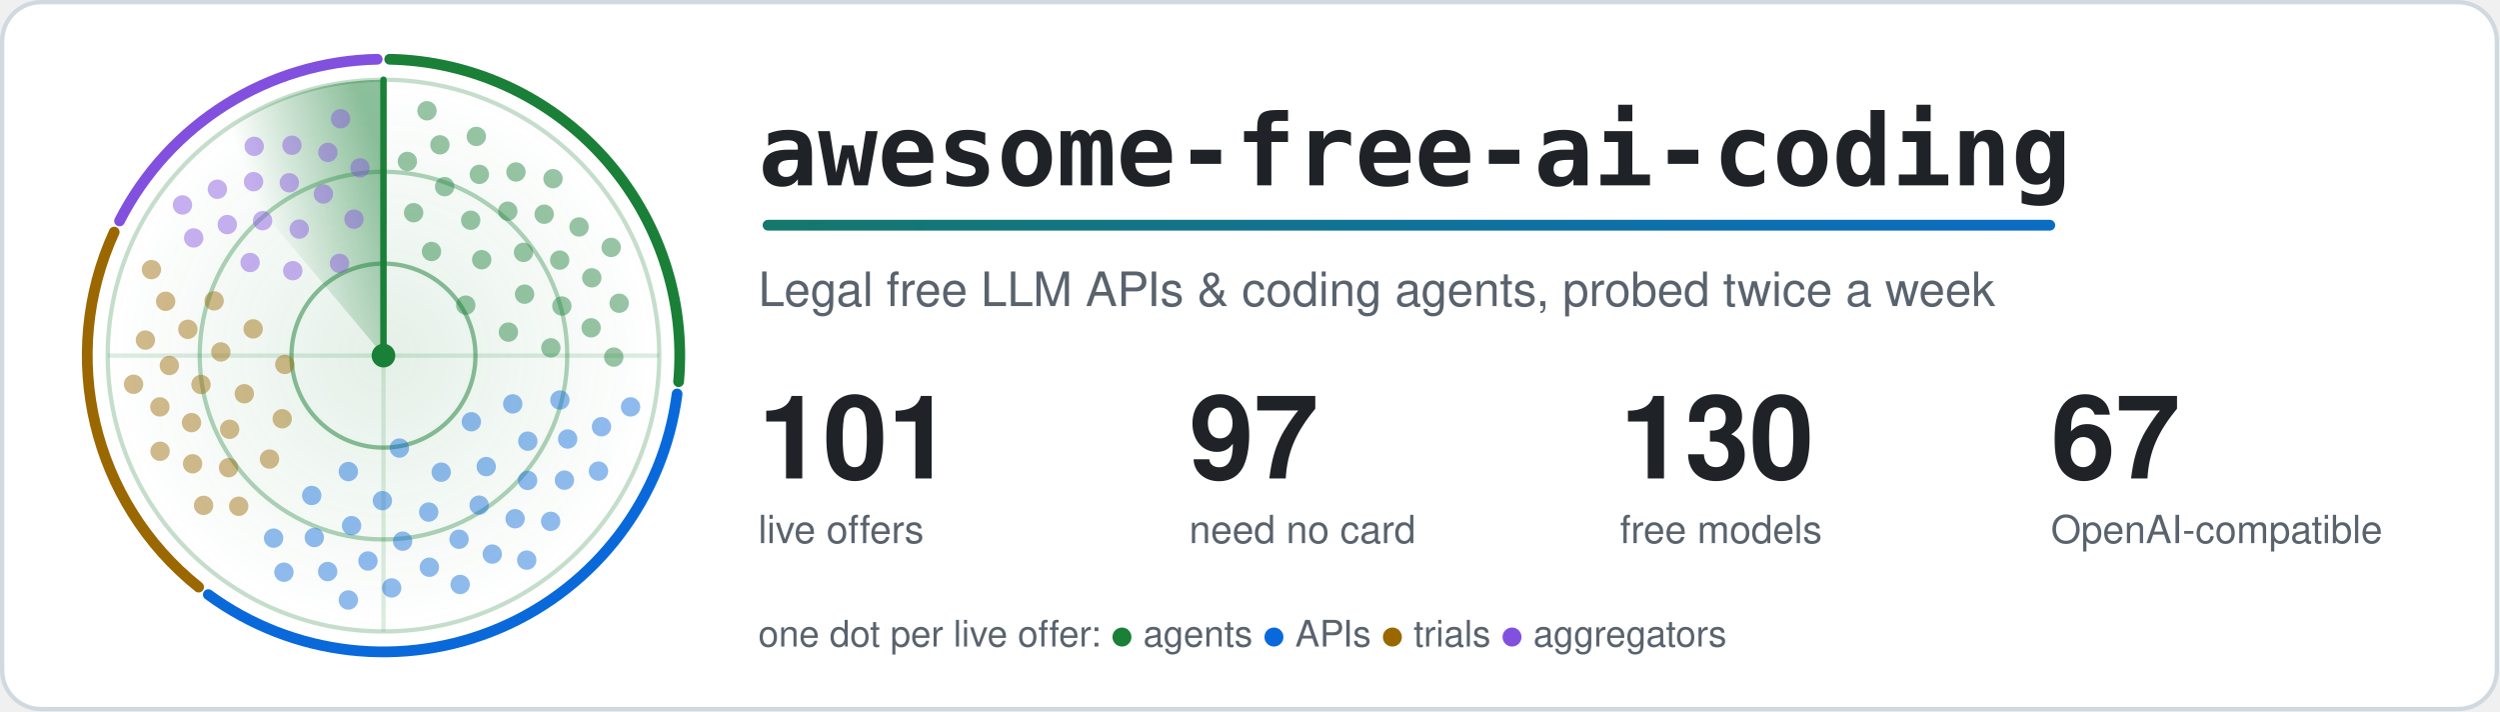
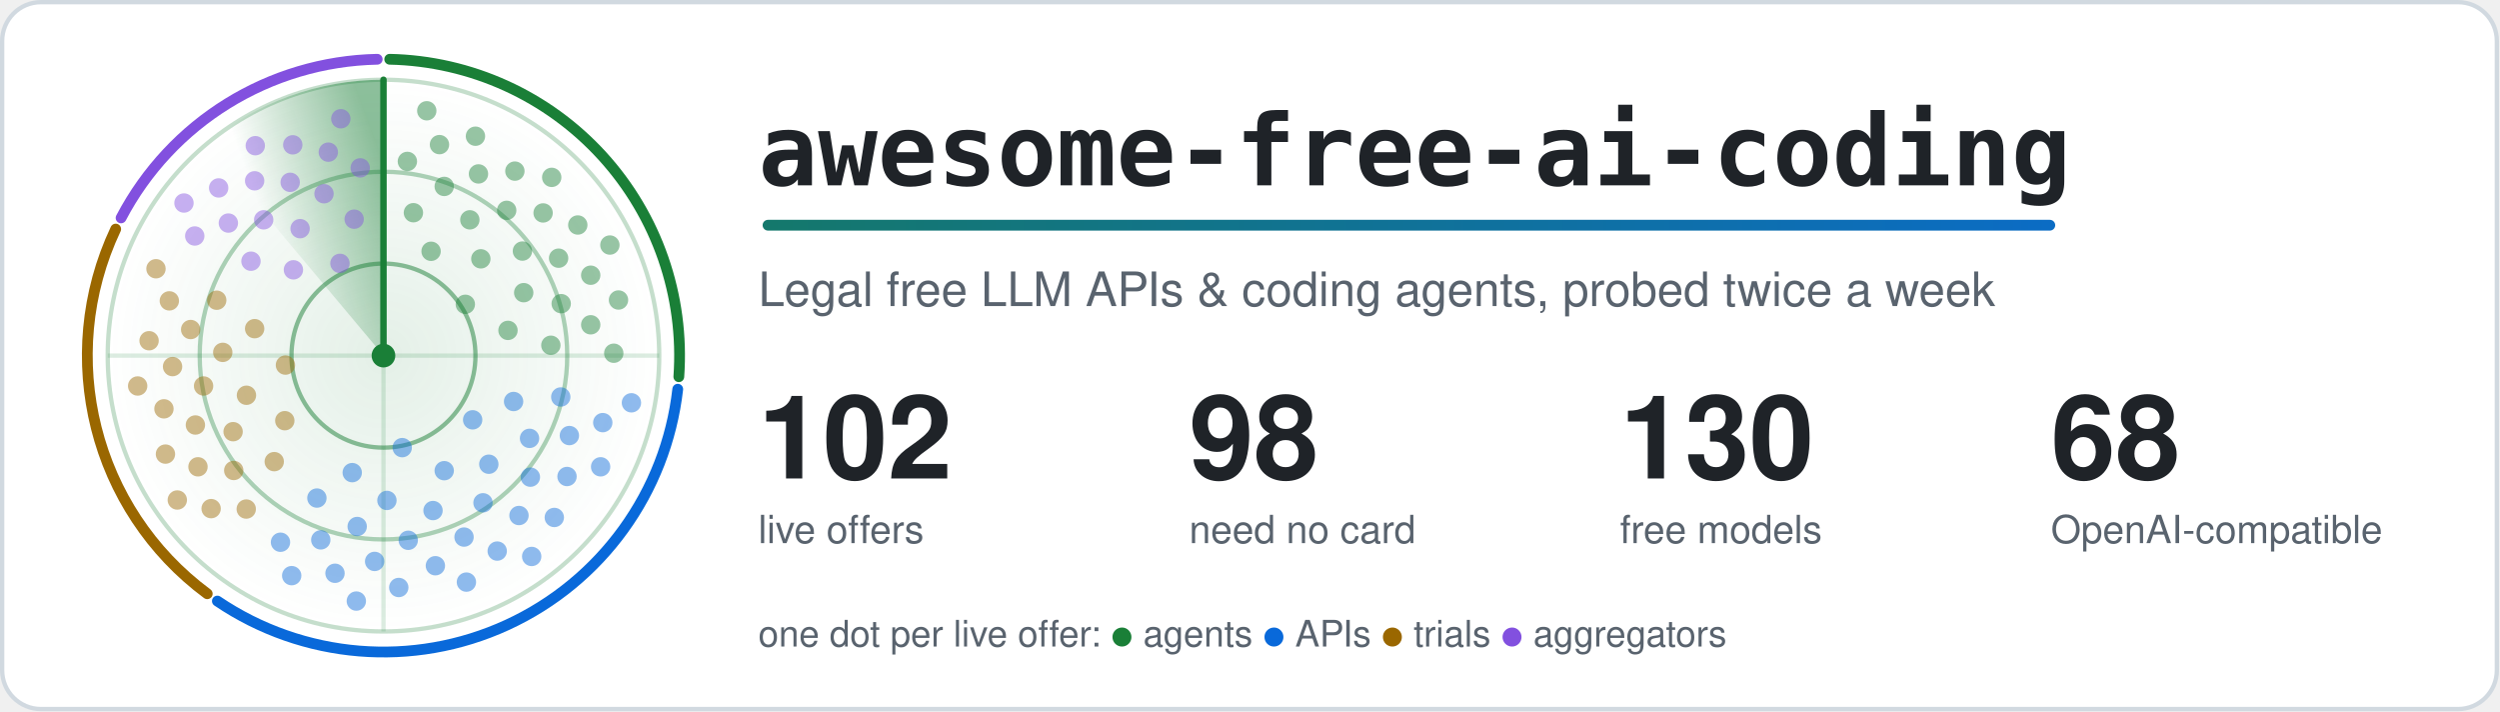
<svg xmlns="http://www.w3.org/2000/svg" width="1160" height="330" viewBox="0 0 1160 330" role="img" aria-labelledby="title">
  <style>.card{fill:#ffffff;stroke:#d1d9e0}.t{fill:#1f2328}.m{fill:#59636e}.ring{stroke:#1a7f37}.hub{fill:#1a7f37}.beam{stroke:#1a7f37}.s0,.s1,.g0,.g1{stop-color:#1a7f37}.a0{stop-color:#1a7f37}.a1{stop-color:#0969da}.dot.agents,.key.agents{fill:#1a7f37}.rim.agents{stroke:#1a7f37}.dot.apis,.key.apis{fill:#0969da}.rim.apis{stroke:#0969da}.dot.trials,.key.trials{fill:#9a6700}.rim.trials{stroke:#9a6700}.dot.aggregators,.key.aggregators{fill:#8250df}.rim.aggregators{stroke:#8250df}.rim{fill:none}.s0{stop-opacity:.5}.s1,.g1{stop-opacity:0}.g0{stop-opacity:.12}.dot{opacity:.45;animation:ping 6s linear infinite}@keyframes ping{0%,4%{opacity:1}55%,100%{opacity:.45}}.turning{animation:turn 6s linear infinite}@keyframes turn{to{transform:rotate(360deg)}}@media (prefers-reduced-motion: reduce) {.dot { animation: none; opacity: 1 } .turning { animation: none }}</style>
  <defs>
    <linearGradient id="accent" gradientUnits="userSpaceOnUse" x1="0" y1="0" x2="1100" y2="0">
      <stop class="a0" offset="0" />
      <stop class="a1" offset="1" />
    </linearGradient>
  </defs>
  <rect class="card" x="1" y="1" width="1158" height="328" rx="18" stroke-width="2" />
  <defs>
    <radialGradient id="glow">
      <stop class="g0" offset="0" />
      <stop class="g1" offset="1" />
    </radialGradient>
  </defs>
  <circle cx="178.0" cy="165.0" r="128.0" fill="url(#glow)" />
  <circle class="ring" cx="178.0" cy="165.0" r="42.7" fill="none" stroke-width="2" stroke-opacity=".5" />
  <circle class="ring" cx="178.0" cy="165.0" r="85.3" fill="none" stroke-width="2" stroke-opacity=".35" />
  <circle class="ring" cx="178.0" cy="165.0" r="128.0" fill="none" stroke-width="2" stroke-opacity=".25" />
  <path class="ring" d="M50.0 165.0H306.0M178.0 37.0V293.0" stroke-width="2" stroke-opacity=".15" />
-   <path class="rim agents" d="M180.9 27.5A137.5 137.5 0 0 1 315.0 177.1" stroke-width="5" stroke-linecap="round" />
-   <path class="rim apis" d="M314.3 182.8A137.5 137.5 0 0 1 96.7 275.9" stroke-width="5" stroke-linecap="round" />
-   <path class="rim trials" d="M92.2 272.4A137.5 137.5 0 0 1 53.0 107.7" stroke-width="5" stroke-linecap="round" />
-   <path class="rim aggregators" d="M55.5 102.5A137.5 137.5 0 0 1 175.1 27.5" stroke-width="5" stroke-linecap="round" />
+   <path class="rim agents" d="M180.9 27.5A137.5 137.5 0 0 1 315.1 174.8" stroke-width="5" stroke-linecap="round" />
+   <path class="rim apis" d="M314.6 180.6A137.5 137.5 0 0 1 100.9 278.9" stroke-width="5" stroke-linecap="round" />
+   <path class="rim trials" d="M96.2 275.5A137.5 137.5 0 0 1 53.7 106.3" stroke-width="5" stroke-linecap="round" />
+   <path class="rim aggregators" d="M56.2 101.1A137.5 137.5 0 0 1 175.1 27.5" stroke-width="5" stroke-linecap="round" />
  <defs>
    <linearGradient id="sweep" gradientUnits="userSpaceOnUse" x1="178.0" y1="75.4" x2="120.4" y2="96.4">
      <stop class="s0" offset="0" />
      <stop class="s1" offset="1" />
    </linearGradient>
  </defs>
  <g class="turning" style="transform-origin:178.0px 165.0px">
    <path fill="url(#sweep)" d="M178.0 165.0L95.7 66.9A128.0 128.0 0 0 1 178.0 37.0Z" />
    <line class="beam" x1="178.0" y1="165.0" x2="178.0" y2="37.0" stroke-width="3" stroke-linecap="round" />
  </g>
-   <circle class="dot agents" cx="216.2" cy="141.6" r="4.5" style="animation-delay:0.98s" />
-   <circle class="dot agents" cx="200.3" cy="116.7" r="4.5" style="animation-delay:0.41s" />
-   <circle class="dot agents" cx="236.0" cy="154.1" r="4.5" style="animation-delay:1.32s" />
-   <circle class="dot agents" cx="223.6" cy="120.5" r="4.5" style="animation-delay:0.76s" />
-   <circle class="dot agents" cx="192.0" cy="98.7" r="4.5" style="animation-delay:0.20s" />
-   <circle class="dot agents" cx="243.5" cy="136.5" r="4.5" style="animation-delay:1.11s" />
-   <circle class="dot agents" cx="218.5" cy="102.2" r="4.5" style="animation-delay:0.55s" />
-   <circle class="dot agents" cx="255.7" cy="161.4" r="4.5" style="animation-delay:1.46s" />
-   <circle class="dot agents" cx="243.0" cy="117.1" r="4.5" style="animation-delay:0.89s" />
-   <circle class="dot agents" cx="206.4" cy="86.6" r="4.5" style="animation-delay:0.33s" />
-   <circle class="dot agents" cx="260.8" cy="142.0" r="4.5" style="animation-delay:1.24s" />
-   <circle class="dot agents" cx="235.7" cy="98.0" r="4.5" style="animation-delay:0.68s" />
+   <circle class="dot agents" cx="216.0" cy="141.2" r="4.5" style="animation-delay:0.97s" />
+   <circle class="dot agents" cx="200.1" cy="116.6" r="4.5" style="animation-delay:0.41s" />
+   <circle class="dot agents" cx="235.8" cy="153.3" r="4.5" style="animation-delay:1.31s" />
+   <circle class="dot agents" cx="223.2" cy="120.1" r="4.5" style="animation-delay:0.75s" />
+   <circle class="dot agents" cx="191.9" cy="98.7" r="4.5" style="animation-delay:0.20s" />
+   <circle class="dot agents" cx="243.1" cy="135.8" r="4.5" style="animation-delay:1.10s" />
+   <circle class="dot agents" cx="218.1" cy="102.0" r="4.5" style="animation-delay:0.54s" />
+   <circle class="dot agents" cx="255.7" cy="160.2" r="4.5" style="animation-delay:1.44s" />
+   <circle class="dot agents" cx="242.5" cy="116.5" r="4.5" style="animation-delay:0.88s" />
+   <circle class="dot agents" cx="206.2" cy="86.5" r="4.5" style="animation-delay:0.33s" />
+   <circle class="dot agents" cx="260.5" cy="140.9" r="4.5" style="animation-delay:1.23s" />
+   <circle class="dot agents" cx="235.2" cy="97.6" r="4.5" style="animation-delay:0.67s" />
  <circle class="dot agents" cx="189.1" cy="74.9" r="4.5" style="animation-delay:0.12s" />
-   <circle class="dot agents" cx="259.8" cy="120.7" r="4.5" style="animation-delay:1.03s" />
-   <circle class="dot agents" cx="222.5" cy="80.9" r="4.5" style="animation-delay:0.46s" />
-   <circle class="dot agents" cx="274.4" cy="152.1" r="4.5" style="animation-delay:1.37s" />
-   <circle class="dot agents" cx="252.6" cy="99.4" r="4.5" style="animation-delay:0.81s" />
-   <circle class="dot agents" cx="204.2" cy="67.2" r="4.5" style="animation-delay:0.25s" />
-   <circle class="dot agents" cx="274.7" cy="128.9" r="4.5" style="animation-delay:1.16s" />
-   <circle class="dot agents" cx="239.5" cy="79.8" r="4.5" style="animation-delay:0.60s" />
-   <circle class="dot agents" cx="284.9" cy="165.7" r="4.5" style="animation-delay:1.51s" />
-   <circle class="dot agents" cx="268.8" cy="105.3" r="4.5" style="animation-delay:0.94s" />
-   <circle class="dot agents" cx="221.1" cy="63.3" r="4.5" style="animation-delay:0.38s" />
-   <circle class="dot agents" cx="287.4" cy="140.7" r="4.5" style="animation-delay:1.29s" />
-   <circle class="dot agents" cx="256.7" cy="82.9" r="4.5" style="animation-delay:0.73s" />
-   <circle class="dot agents" cx="198.2" cy="51.4" r="4.5" style="animation-delay:0.17s" />
-   <circle class="dot agents" cx="283.7" cy="114.8" r="4.5" style="animation-delay:1.08s" />
-   <circle class="dot apis" cx="185.4" cy="207.9" r="4.5" style="animation-delay:2.84s" />
-   <circle class="dot apis" cx="218.8" cy="195.7" r="4.5" style="animation-delay:2.12s" />
-   <circle class="dot apis" cx="161.7" cy="218.8" r="4.5" style="animation-delay:3.28s" />
-   <circle class="dot apis" cx="204.8" cy="219.1" r="4.5" style="animation-delay:2.56s" />
-   <circle class="dot apis" cx="238.0" cy="187.4" r="4.5" style="animation-delay:1.84s" />
-   <circle class="dot apis" cx="177.5" cy="232.3" r="4.5" style="animation-delay:3.01s" />
-   <circle class="dot apis" cx="225.7" cy="216.5" r="4.5" style="animation-delay:2.29s" />
-   <circle class="dot apis" cx="144.7" cy="229.9" r="4.5" style="animation-delay:3.45s" />
-   <circle class="dot apis" cx="199.0" cy="237.6" r="4.5" style="animation-delay:2.73s" />
-   <circle class="dot apis" cx="245.0" cy="204.7" r="4.5" style="animation-delay:2.01s" />
-   <circle class="dot apis" cx="163.2" cy="243.9" r="4.5" style="animation-delay:3.18s" />
-   <circle class="dot apis" cx="222.4" cy="234.4" r="4.5" style="animation-delay:2.46s" />
-   <circle class="dot apis" cx="259.9" cy="185.6" r="4.5" style="animation-delay:1.74s" />
-   <circle class="dot apis" cx="186.9" cy="251.1" r="4.5" style="animation-delay:2.90s" />
-   <circle class="dot apis" cx="244.9" cy="222.9" r="4.5" style="animation-delay:2.18s" />
-   <circle class="dot apis" cx="145.9" cy="249.4" r="4.5" style="animation-delay:3.35s" />
-   <circle class="dot apis" cx="213.1" cy="250.2" r="4.5" style="animation-delay:2.63s" />
-   <circle class="dot apis" cx="263.5" cy="203.7" r="4.5" style="animation-delay:1.91s" />
-   <circle class="dot apis" cx="170.8" cy="260.3" r="4.5" style="animation-delay:3.07s" />
-   <circle class="dot apis" cx="239.1" cy="240.7" r="4.5" style="animation-delay:2.35s" />
-   <circle class="dot apis" cx="127.0" cy="249.7" r="4.5" style="animation-delay:3.52s" />
-   <circle class="dot apis" cx="199.3" cy="263.2" r="4.5" style="animation-delay:2.80s" />
-   <circle class="dot apis" cx="262.0" cy="222.8" r="4.5" style="animation-delay:2.08s" />
-   <circle class="dot apis" cx="152.1" cy="265.2" r="4.5" style="animation-delay:3.24s" />
-   <circle class="dot apis" cx="228.5" cy="257.1" r="4.5" style="animation-delay:2.52s" />
-   <circle class="dot apis" cx="279.2" cy="198.0" r="4.5" style="animation-delay:1.80s" />
-   <circle class="dot apis" cx="181.8" cy="272.8" r="4.5" style="animation-delay:2.97s" />
-   <circle class="dot apis" cx="255.6" cy="241.9" r="4.5" style="animation-delay:2.25s" />
-   <circle class="dot apis" cx="131.8" cy="265.5" r="4.5" style="animation-delay:3.41s" />
-   <circle class="dot apis" cx="213.6" cy="271.2" r="4.5" style="animation-delay:2.69s" />
-   <circle class="dot apis" cx="277.8" cy="218.6" r="4.5" style="animation-delay:1.97s" />
-   <circle class="dot apis" cx="161.7" cy="278.4" r="4.5" style="animation-delay:3.14s" />
-   <circle class="dot apis" cx="244.5" cy="259.9" r="4.5" style="animation-delay:2.42s" />
-   <circle class="dot apis" cx="292.7" cy="188.8" r="4.5" style="animation-delay:1.70s" />
-   <circle class="dot trials" cx="132.2" cy="169.1" r="4.5" style="animation-delay:4.42s" />
-   <circle class="dot trials" cx="131.0" cy="194.3" r="4.5" style="animation-delay:3.97s" />
-   <circle class="dot trials" cx="117.5" cy="152.6" r="4.5" style="animation-delay:4.69s" />
-   <circle class="dot trials" cx="113.4" cy="182.7" r="4.5" style="animation-delay:4.24s" />
-   <circle class="dot trials" cx="125.1" cy="213.0" r="4.5" style="animation-delay:3.80s" />
-   <circle class="dot trials" cx="102.5" cy="163.3" r="4.5" style="animation-delay:4.52s" />
-   <circle class="dot trials" cx="106.6" cy="199.2" r="4.5" style="animation-delay:4.07s" />
-   <circle class="dot trials" cx="99.4" cy="139.6" r="4.5" style="animation-delay:4.80s" />
-   <circle class="dot trials" cx="93.3" cy="178.4" r="4.5" style="animation-delay:4.35s" />
-   <circle class="dot trials" cx="106.1" cy="217.0" r="4.5" style="animation-delay:3.90s" />
-   <circle class="dot trials" cx="87.2" cy="152.8" r="4.5" style="animation-delay:4.63s" />
-   <circle class="dot trials" cx="88.9" cy="196.1" r="4.5" style="animation-delay:4.18s" />
-   <circle class="dot trials" cx="110.8" cy="234.9" r="4.5" style="animation-delay:3.73s" />
-   <circle class="dot trials" cx="78.6" cy="169.6" r="4.5" style="animation-delay:4.46s" />
-   <circle class="dot trials" cx="89.4" cy="215.2" r="4.5" style="animation-delay:4.01s" />
-   <circle class="dot trials" cx="76.9" cy="139.8" r="4.5" style="animation-delay:4.73s" />
-   <circle class="dot trials" cx="74.2" cy="188.8" r="4.5" style="animation-delay:4.28s" />
-   <circle class="dot trials" cx="94.5" cy="234.5" r="4.5" style="animation-delay:3.84s" />
-   <circle class="dot trials" cx="67.5" cy="157.8" r="4.5" style="animation-delay:4.56s" />
-   <circle class="dot trials" cx="74.3" cy="209.4" r="4.5" style="animation-delay:4.11s" />
-   <circle class="dot trials" cx="70.3" cy="125.1" r="4.5" style="animation-delay:4.84s" />
-   <circle class="dot trials" cx="62.0" cy="178.3" r="4.5" style="animation-delay:4.39s" />
-   <circle class="dot aggregators" cx="157.6" cy="122.2" r="4.5" style="animation-delay:5.58s" />
-   <circle class="dot aggregators" cx="135.9" cy="125.6" r="4.5" style="animation-delay:5.22s" />
-   <circle class="dot aggregators" cx="164.3" cy="101.7" r="4.5" style="animation-delay:5.80s" />
-   <circle class="dot aggregators" cx="138.9" cy="106.3" r="4.5" style="animation-delay:5.44s" />
-   <circle class="dot aggregators" cx="116.1" cy="121.8" r="4.5" style="animation-delay:5.08s" />
-   <circle class="dot aggregators" cx="150.1" cy="90.0" r="4.5" style="animation-delay:5.66s" />
-   <circle class="dot aggregators" cx="121.9" cy="102.4" r="4.5" style="animation-delay:5.30s" />
-   <circle class="dot aggregators" cx="167.1" cy="77.9" r="4.5" style="animation-delay:5.88s" />
-   <circle class="dot aggregators" cx="134.3" cy="84.8" r="4.5" style="animation-delay:5.52s" />
-   <circle class="dot aggregators" cx="105.5" cy="104.2" r="4.5" style="animation-delay:5.17s" />
-   <circle class="dot aggregators" cx="152.2" cy="70.7" r="4.5" style="animation-delay:5.74s" />
-   <circle class="dot aggregators" cx="117.7" cy="84.3" r="4.5" style="animation-delay:5.39s" />
-   <circle class="dot aggregators" cx="89.9" cy="110.4" r="4.5" style="animation-delay:5.03s" />
-   <circle class="dot aggregators" cx="135.5" cy="67.4" r="4.5" style="animation-delay:5.61s" />
-   <circle class="dot aggregators" cx="100.9" cy="87.8" r="4.5" style="animation-delay:5.25s" />
-   <circle class="dot aggregators" cx="158.1" cy="55.1" r="4.5" style="animation-delay:5.83s" />
-   <circle class="dot aggregators" cx="118.0" cy="67.9" r="4.5" style="animation-delay:5.47s" />
-   <circle class="dot aggregators" cx="84.7" cy="95.1" r="4.5" style="animation-delay:5.11s" />
+   <circle class="dot agents" cx="259.3" cy="119.8" r="4.5" style="animation-delay:1.02s" />
+   <circle class="dot agents" cx="222.1" cy="80.7" r="4.5" style="animation-delay:0.46s" />
+   <circle class="dot agents" cx="274.2" cy="150.7" r="4.5" style="animation-delay:1.36s" />
+   <circle class="dot agents" cx="252.1" cy="98.8" r="4.5" style="animation-delay:0.80s" />
+   <circle class="dot agents" cx="204.0" cy="67.1" r="4.5" style="animation-delay:0.25s" />
+   <circle class="dot agents" cx="274.2" cy="127.7" r="4.5" style="animation-delay:1.15s" />
+   <circle class="dot agents" cx="239.0" cy="79.4" r="4.5" style="animation-delay:0.59s" />
+   <circle class="dot agents" cx="284.9" cy="163.9" r="4.5" style="animation-delay:1.49s" />
+   <circle class="dot agents" cx="268.2" cy="104.4" r="4.5" style="animation-delay:0.93s" />
+   <circle class="dot agents" cx="220.7" cy="63.2" r="4.5" style="animation-delay:0.38s" />
+   <circle class="dot agents" cx="287.1" cy="139.2" r="4.5" style="animation-delay:1.28s" />
+   <circle class="dot agents" cx="256.1" cy="82.3" r="4.5" style="animation-delay:0.72s" />
+   <circle class="dot agents" cx="198.1" cy="51.4" r="4.5" style="animation-delay:0.17s" />
+   <circle class="dot agents" cx="283.1" cy="113.7" r="4.5" style="animation-delay:1.07s" />
+   <circle class="dot apis" cx="186.7" cy="207.7" r="4.5" style="animation-delay:2.81s" />
+   <circle class="dot apis" cx="219.4" cy="194.8" r="4.5" style="animation-delay:2.10s" />
+   <circle class="dot apis" cx="163.5" cy="219.3" r="4.5" style="animation-delay:3.25s" />
+   <circle class="dot apis" cx="206.2" cy="218.4" r="4.5" style="animation-delay:2.54s" />
+   <circle class="dot apis" cx="238.4" cy="186.3" r="4.5" style="animation-delay:1.82s" />
+   <circle class="dot apis" cx="179.6" cy="232.2" r="4.5" style="animation-delay:2.98s" />
+   <circle class="dot apis" cx="226.9" cy="215.4" r="4.5" style="animation-delay:2.26s" />
+   <circle class="dot apis" cx="147.1" cy="231.1" r="4.5" style="animation-delay:3.42s" />
+   <circle class="dot apis" cx="201.0" cy="236.9" r="4.5" style="animation-delay:2.70s" />
+   <circle class="dot apis" cx="245.8" cy="203.4" r="4.5" style="animation-delay:1.99s" />
+   <circle class="dot apis" cx="165.8" cy="244.3" r="4.5" style="animation-delay:3.15s" />
+   <circle class="dot apis" cx="224.2" cy="233.3" r="4.5" style="animation-delay:2.43s" />
+   <circle class="dot apis" cx="260.3" cy="184.2" r="4.5" style="animation-delay:1.72s" />
+   <circle class="dot apis" cx="189.5" cy="250.7" r="4.5" style="animation-delay:2.87s" />
+   <circle class="dot apis" cx="246.2" cy="221.4" r="4.5" style="animation-delay:2.16s" />
+   <circle class="dot apis" cx="148.9" cy="250.5" r="4.5" style="animation-delay:3.31s" />
+   <circle class="dot apis" cx="215.4" cy="249.2" r="4.5" style="animation-delay:2.60s" />
+   <circle class="dot apis" cx="264.3" cy="202.1" r="4.5" style="animation-delay:1.89s" />
+   <circle class="dot apis" cx="173.9" cy="260.5" r="4.5" style="animation-delay:3.04s" />
+   <circle class="dot apis" cx="240.9" cy="239.2" r="4.5" style="animation-delay:2.33s" />
+   <circle class="dot apis" cx="130.2" cy="251.6" r="4.5" style="animation-delay:3.48s" />
+   <circle class="dot apis" cx="202.1" cy="262.5" r="4.5" style="animation-delay:2.77s" />
+   <circle class="dot apis" cx="263.2" cy="221.1" r="4.5" style="animation-delay:2.06s" />
+   <circle class="dot apis" cx="155.5" cy="266.0" r="4.5" style="animation-delay:3.21s" />
+   <circle class="dot apis" cx="230.8" cy="255.7" r="4.5" style="animation-delay:2.50s" />
+   <circle class="dot apis" cx="279.8" cy="196.1" r="4.5" style="animation-delay:1.78s" />
+   <circle class="dot apis" cx="185.1" cy="272.6" r="4.5" style="animation-delay:2.94s" />
+   <circle class="dot apis" cx="257.3" cy="240.1" r="4.5" style="animation-delay:2.22s" />
+   <circle class="dot apis" cx="135.4" cy="267.1" r="4.5" style="animation-delay:3.38s" />
+   <circle class="dot apis" cx="216.5" cy="270.1" r="4.5" style="animation-delay:2.66s" />
+   <circle class="dot apis" cx="278.8" cy="216.6" r="4.5" style="animation-delay:1.95s" />
+   <circle class="dot apis" cx="165.4" cy="278.9" r="4.5" style="animation-delay:3.11s" />
+   <circle class="dot apis" cx="246.8" cy="258.2" r="4.5" style="animation-delay:2.39s" />
+   <circle class="dot apis" cx="293.1" cy="186.9" r="4.5" style="animation-delay:1.68s" />
+   <circle class="dot trials" cx="132.5" cy="169.4" r="4.5" style="animation-delay:4.41s" />
+   <circle class="dot trials" cx="132.2" cy="195.2" r="4.5" style="animation-delay:3.94s" />
+   <circle class="dot trials" cx="118.2" cy="152.5" r="4.5" style="animation-delay:4.70s" />
+   <circle class="dot trials" cx="114.4" cy="183.4" r="4.5" style="animation-delay:4.23s" />
+   <circle class="dot trials" cx="127.3" cy="214.2" r="4.5" style="animation-delay:3.76s" />
+   <circle class="dot trials" cx="103.4" cy="163.5" r="4.5" style="animation-delay:4.52s" />
+   <circle class="dot trials" cx="108.2" cy="200.3" r="4.5" style="animation-delay:4.05s" />
+   <circle class="dot trials" cx="100.6" cy="139.3" r="4.5" style="animation-delay:4.81s" />
+   <circle class="dot trials" cx="94.5" cy="179.1" r="4.5" style="animation-delay:4.34s" />
+   <circle class="dot trials" cx="108.5" cy="218.3" r="4.5" style="animation-delay:3.87s" />
+   <circle class="dot trials" cx="88.5" cy="152.9" r="4.5" style="animation-delay:4.63s" />
+   <circle class="dot trials" cx="90.7" cy="197.2" r="4.5" style="animation-delay:4.16s" />
+   <circle class="dot trials" cx="114.3" cy="236.2" r="4.5" style="animation-delay:3.70s" />
+   <circle class="dot trials" cx="80.1" cy="170.1" r="4.5" style="animation-delay:4.45s" />
+   <circle class="dot trials" cx="91.9" cy="216.6" r="4.5" style="animation-delay:3.98s" />
+   <circle class="dot trials" cx="78.6" cy="139.6" r="4.5" style="animation-delay:4.74s" />
+   <circle class="dot trials" cx="76.1" cy="189.7" r="4.5" style="animation-delay:4.27s" />
+   <circle class="dot trials" cx="98.0" cy="236.0" r="4.5" style="animation-delay:3.81s" />
+   <circle class="dot trials" cx="69.2" cy="158.1" r="4.5" style="animation-delay:4.56s" />
+   <circle class="dot trials" cx="76.8" cy="210.7" r="4.5" style="animation-delay:4.09s" />
+   <circle class="dot trials" cx="72.4" cy="124.7" r="4.5" style="animation-delay:4.85s" />
+   <circle class="dot trials" cx="63.9" cy="179.1" r="4.5" style="animation-delay:4.38s" />
+   <circle class="dot trials" cx="82.3" cy="232.0" r="4.5" style="animation-delay:3.92s" />
+   <circle class="dot aggregators" cx="157.8" cy="122.2" r="4.5" style="animation-delay:5.58s" />
+   <circle class="dot aggregators" cx="136.2" cy="125.2" r="4.5" style="animation-delay:5.23s" />
+   <circle class="dot aggregators" cx="164.4" cy="101.7" r="4.5" style="animation-delay:5.80s" />
+   <circle class="dot aggregators" cx="139.3" cy="106.1" r="4.5" style="animation-delay:5.44s" />
+   <circle class="dot aggregators" cx="116.5" cy="121.2" r="4.5" style="animation-delay:5.09s" />
+   <circle class="dot aggregators" cx="150.4" cy="89.9" r="4.5" style="animation-delay:5.66s" />
+   <circle class="dot aggregators" cx="122.4" cy="102.0" r="4.5" style="animation-delay:5.31s" />
+   <circle class="dot aggregators" cx="167.2" cy="77.9" r="4.5" style="animation-delay:5.88s" />
+   <circle class="dot aggregators" cx="134.7" cy="84.6" r="4.5" style="animation-delay:5.53s" />
+   <circle class="dot aggregators" cx="106.0" cy="103.5" r="4.5" style="animation-delay:5.17s" />
+   <circle class="dot aggregators" cx="152.4" cy="70.6" r="4.5" style="animation-delay:5.75s" />
+   <circle class="dot aggregators" cx="118.2" cy="83.9" r="4.5" style="animation-delay:5.39s" />
+   <circle class="dot aggregators" cx="90.4" cy="109.5" r="4.5" style="animation-delay:5.04s" />
+   <circle class="dot aggregators" cx="135.9" cy="67.2" r="4.5" style="animation-delay:5.61s" />
+   <circle class="dot aggregators" cx="101.5" cy="87.2" r="4.5" style="animation-delay:5.26s" />
+   <circle class="dot aggregators" cx="158.2" cy="55.1" r="4.5" style="animation-delay:5.83s" />
+   <circle class="dot aggregators" cx="118.5" cy="67.6" r="4.5" style="animation-delay:5.48s" />
+   <circle class="dot aggregators" cx="85.4" cy="94.2" r="4.5" style="animation-delay:5.12s" />
  <circle class="hub" cx="178.0" cy="165.0" r="5.5" />
  <text class="t" x="352" y="86" font-family="ui-monospace, SFMono-Regular, Menlo, Consolas, monospace" font-size="46" font-weight="700">awesome-free-ai-coding</text>
  <rect x="354" y="102" width="600" height="5" rx="2.5" fill="url(#accent)" />
  <text class="m" x="352" y="142" font-family="-apple-system, BlinkMacSystemFont, 'Segoe UI', Helvetica, Arial, sans-serif" font-size="22">Legal free LLM APIs &amp; coding agents, probed twice a week</text>
-   <text class="t" x="352" y="222" font-family="-apple-system, BlinkMacSystemFont, 'Segoe UI', Helvetica, Arial, sans-serif" font-size="54" font-weight="700">101</text>
+   <text class="t" x="352" y="222" font-family="-apple-system, BlinkMacSystemFont, 'Segoe UI', Helvetica, Arial, sans-serif" font-size="54" font-weight="700">102</text>
  <text class="m" x="352" y="252" font-family="-apple-system, BlinkMacSystemFont, 'Segoe UI', Helvetica, Arial, sans-serif" font-size="18">live offers</text>
-   <text class="t" x="552" y="222" font-family="-apple-system, BlinkMacSystemFont, 'Segoe UI', Helvetica, Arial, sans-serif" font-size="54" font-weight="700">97</text>
+   <text class="t" x="552" y="222" font-family="-apple-system, BlinkMacSystemFont, 'Segoe UI', Helvetica, Arial, sans-serif" font-size="54" font-weight="700">98</text>
  <text class="m" x="552" y="252" font-family="-apple-system, BlinkMacSystemFont, 'Segoe UI', Helvetica, Arial, sans-serif" font-size="18">need no card</text>
  <text class="t" x="752" y="222" font-family="-apple-system, BlinkMacSystemFont, 'Segoe UI', Helvetica, Arial, sans-serif" font-size="54" font-weight="700">130</text>
  <text class="m" x="752" y="252" font-family="-apple-system, BlinkMacSystemFont, 'Segoe UI', Helvetica, Arial, sans-serif" font-size="18">free models</text>
-   <text class="t" x="952" y="222" font-family="-apple-system, BlinkMacSystemFont, 'Segoe UI', Helvetica, Arial, sans-serif" font-size="54" font-weight="700">67</text>
+   <text class="t" x="952" y="222" font-family="-apple-system, BlinkMacSystemFont, 'Segoe UI', Helvetica, Arial, sans-serif" font-size="54" font-weight="700">68</text>
  <text class="m" x="952" y="252" font-family="-apple-system, BlinkMacSystemFont, 'Segoe UI', Helvetica, Arial, sans-serif" font-size="18">OpenAI-compatible</text>
  <text class="m" x="352" y="300" font-family="-apple-system, BlinkMacSystemFont, 'Segoe UI', Helvetica, Arial, sans-serif" font-size="17">one dot per live offer: <tspan class="key agents">●</tspan> agents <tspan class="key apis">●</tspan> APIs <tspan class="key trials">●</tspan> trials <tspan class="key aggregators">●</tspan> aggregators</text>
</svg>
